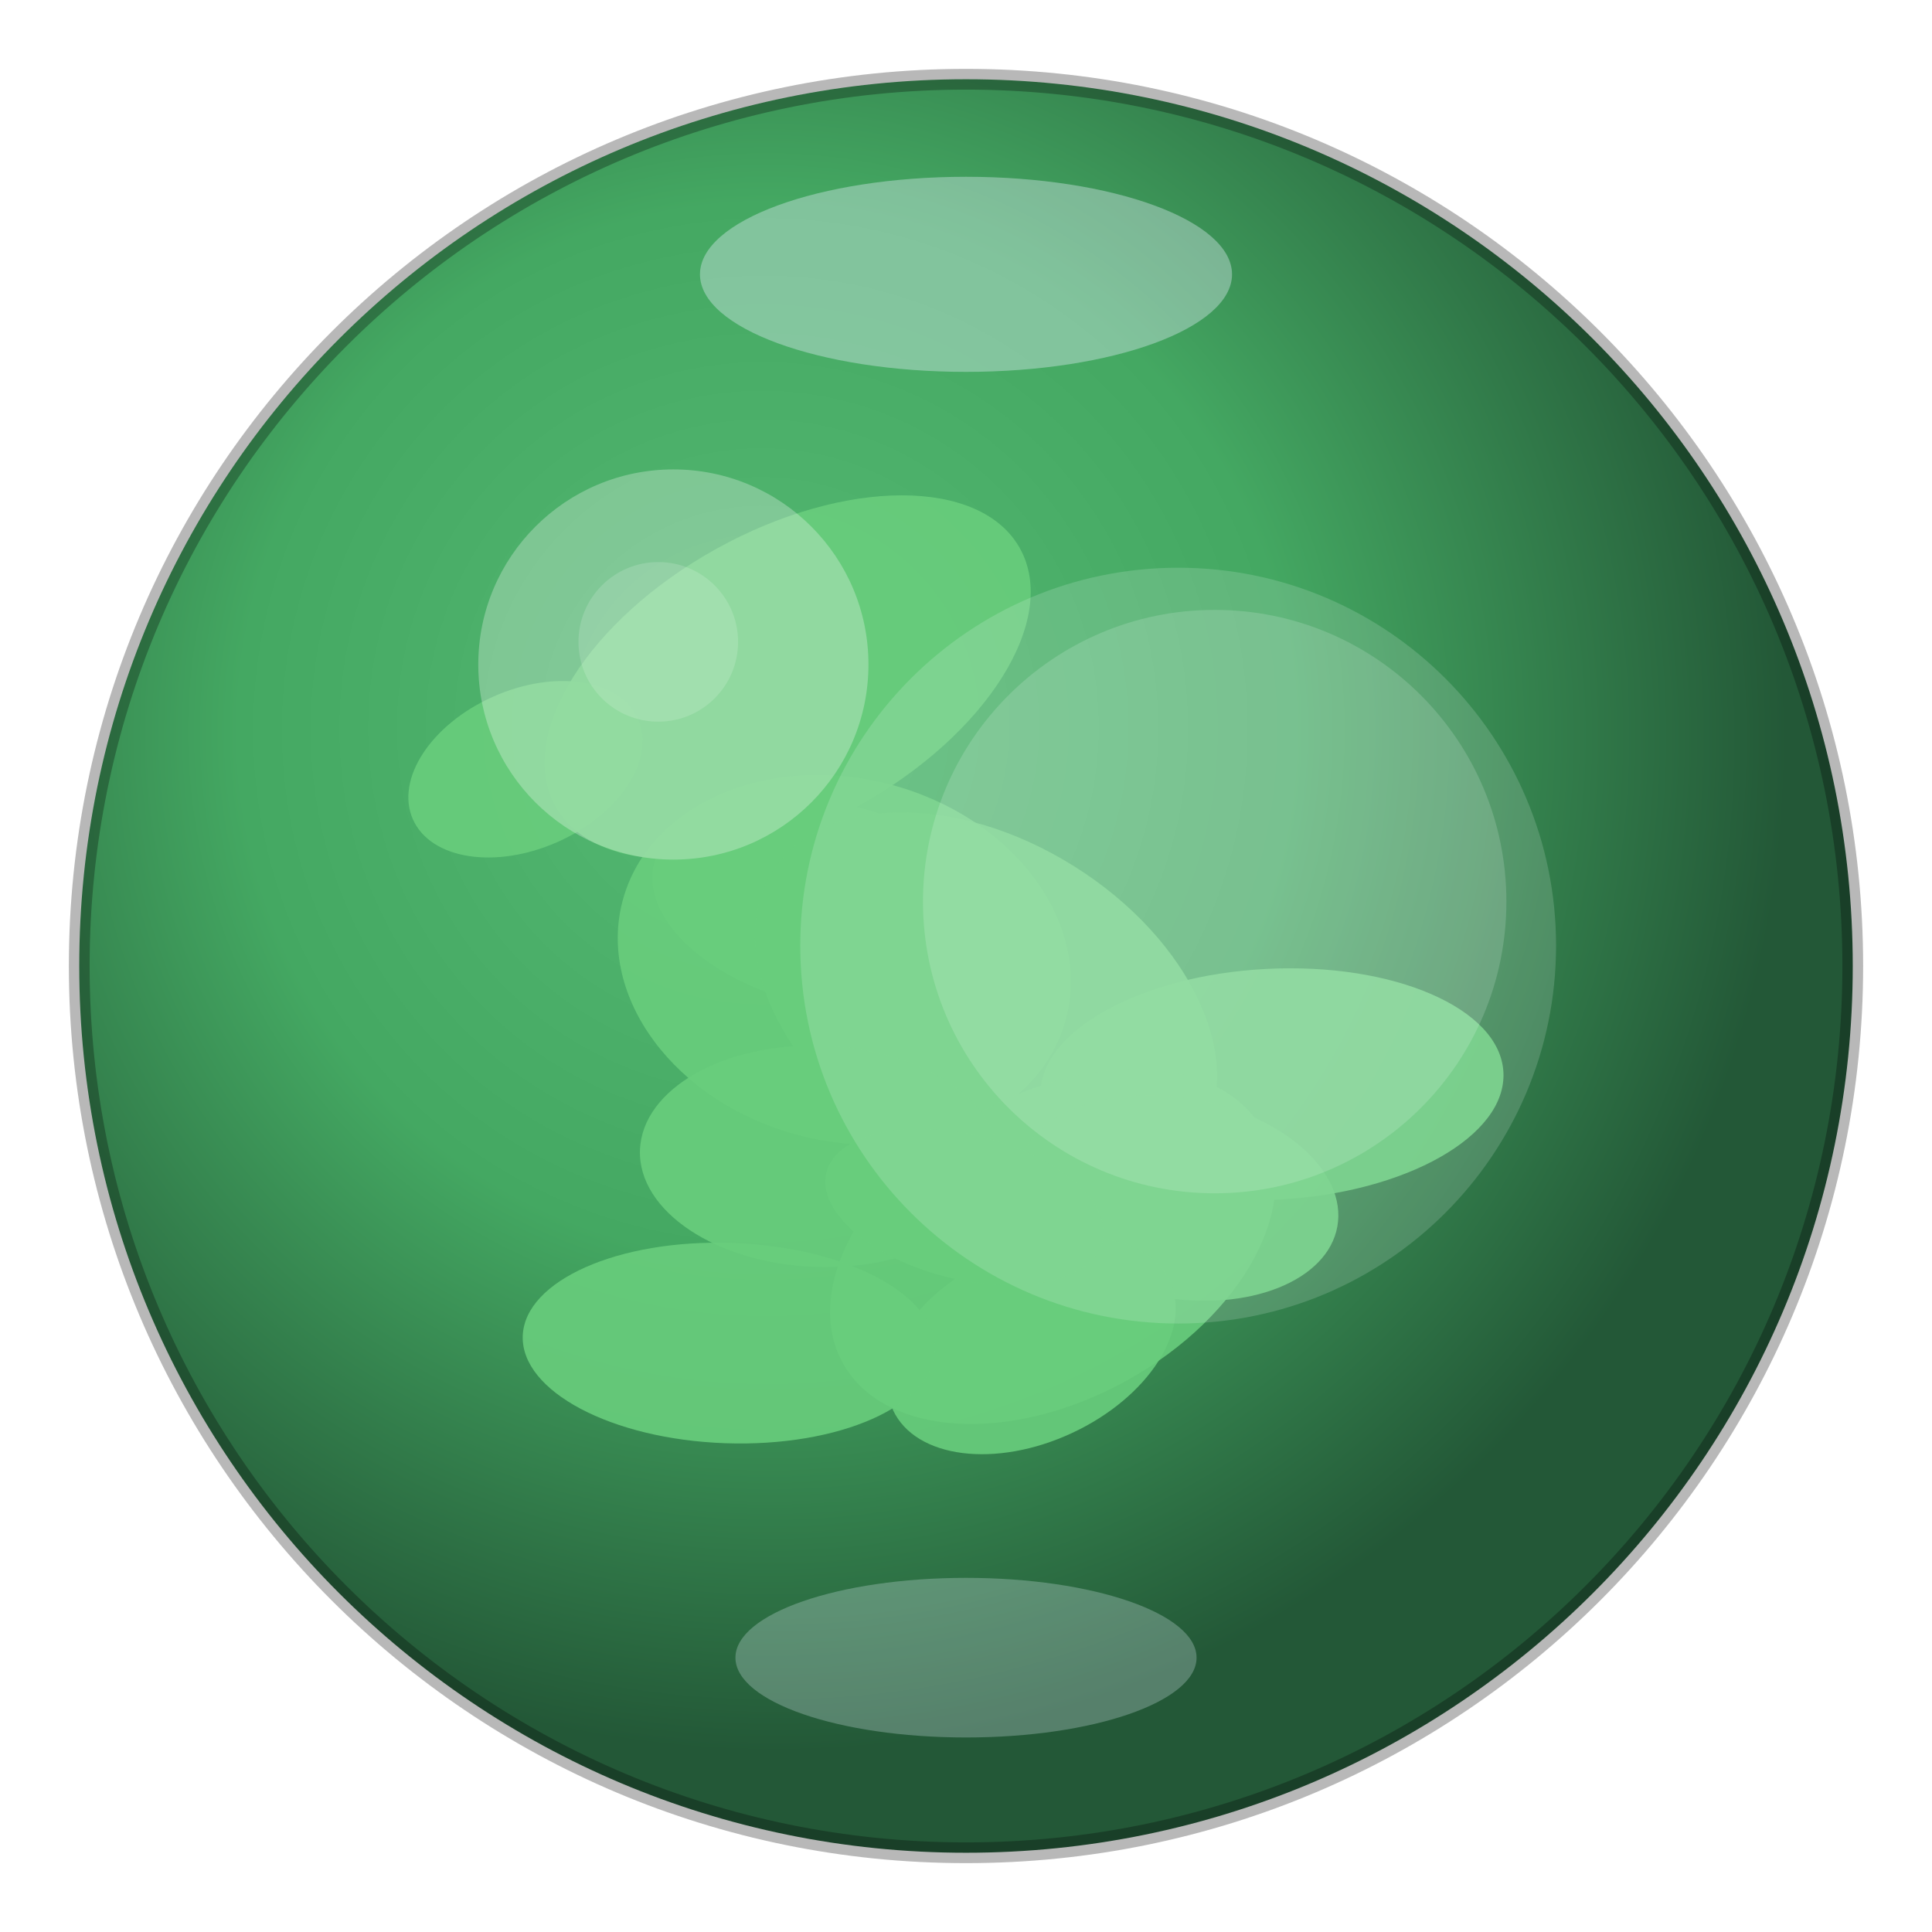
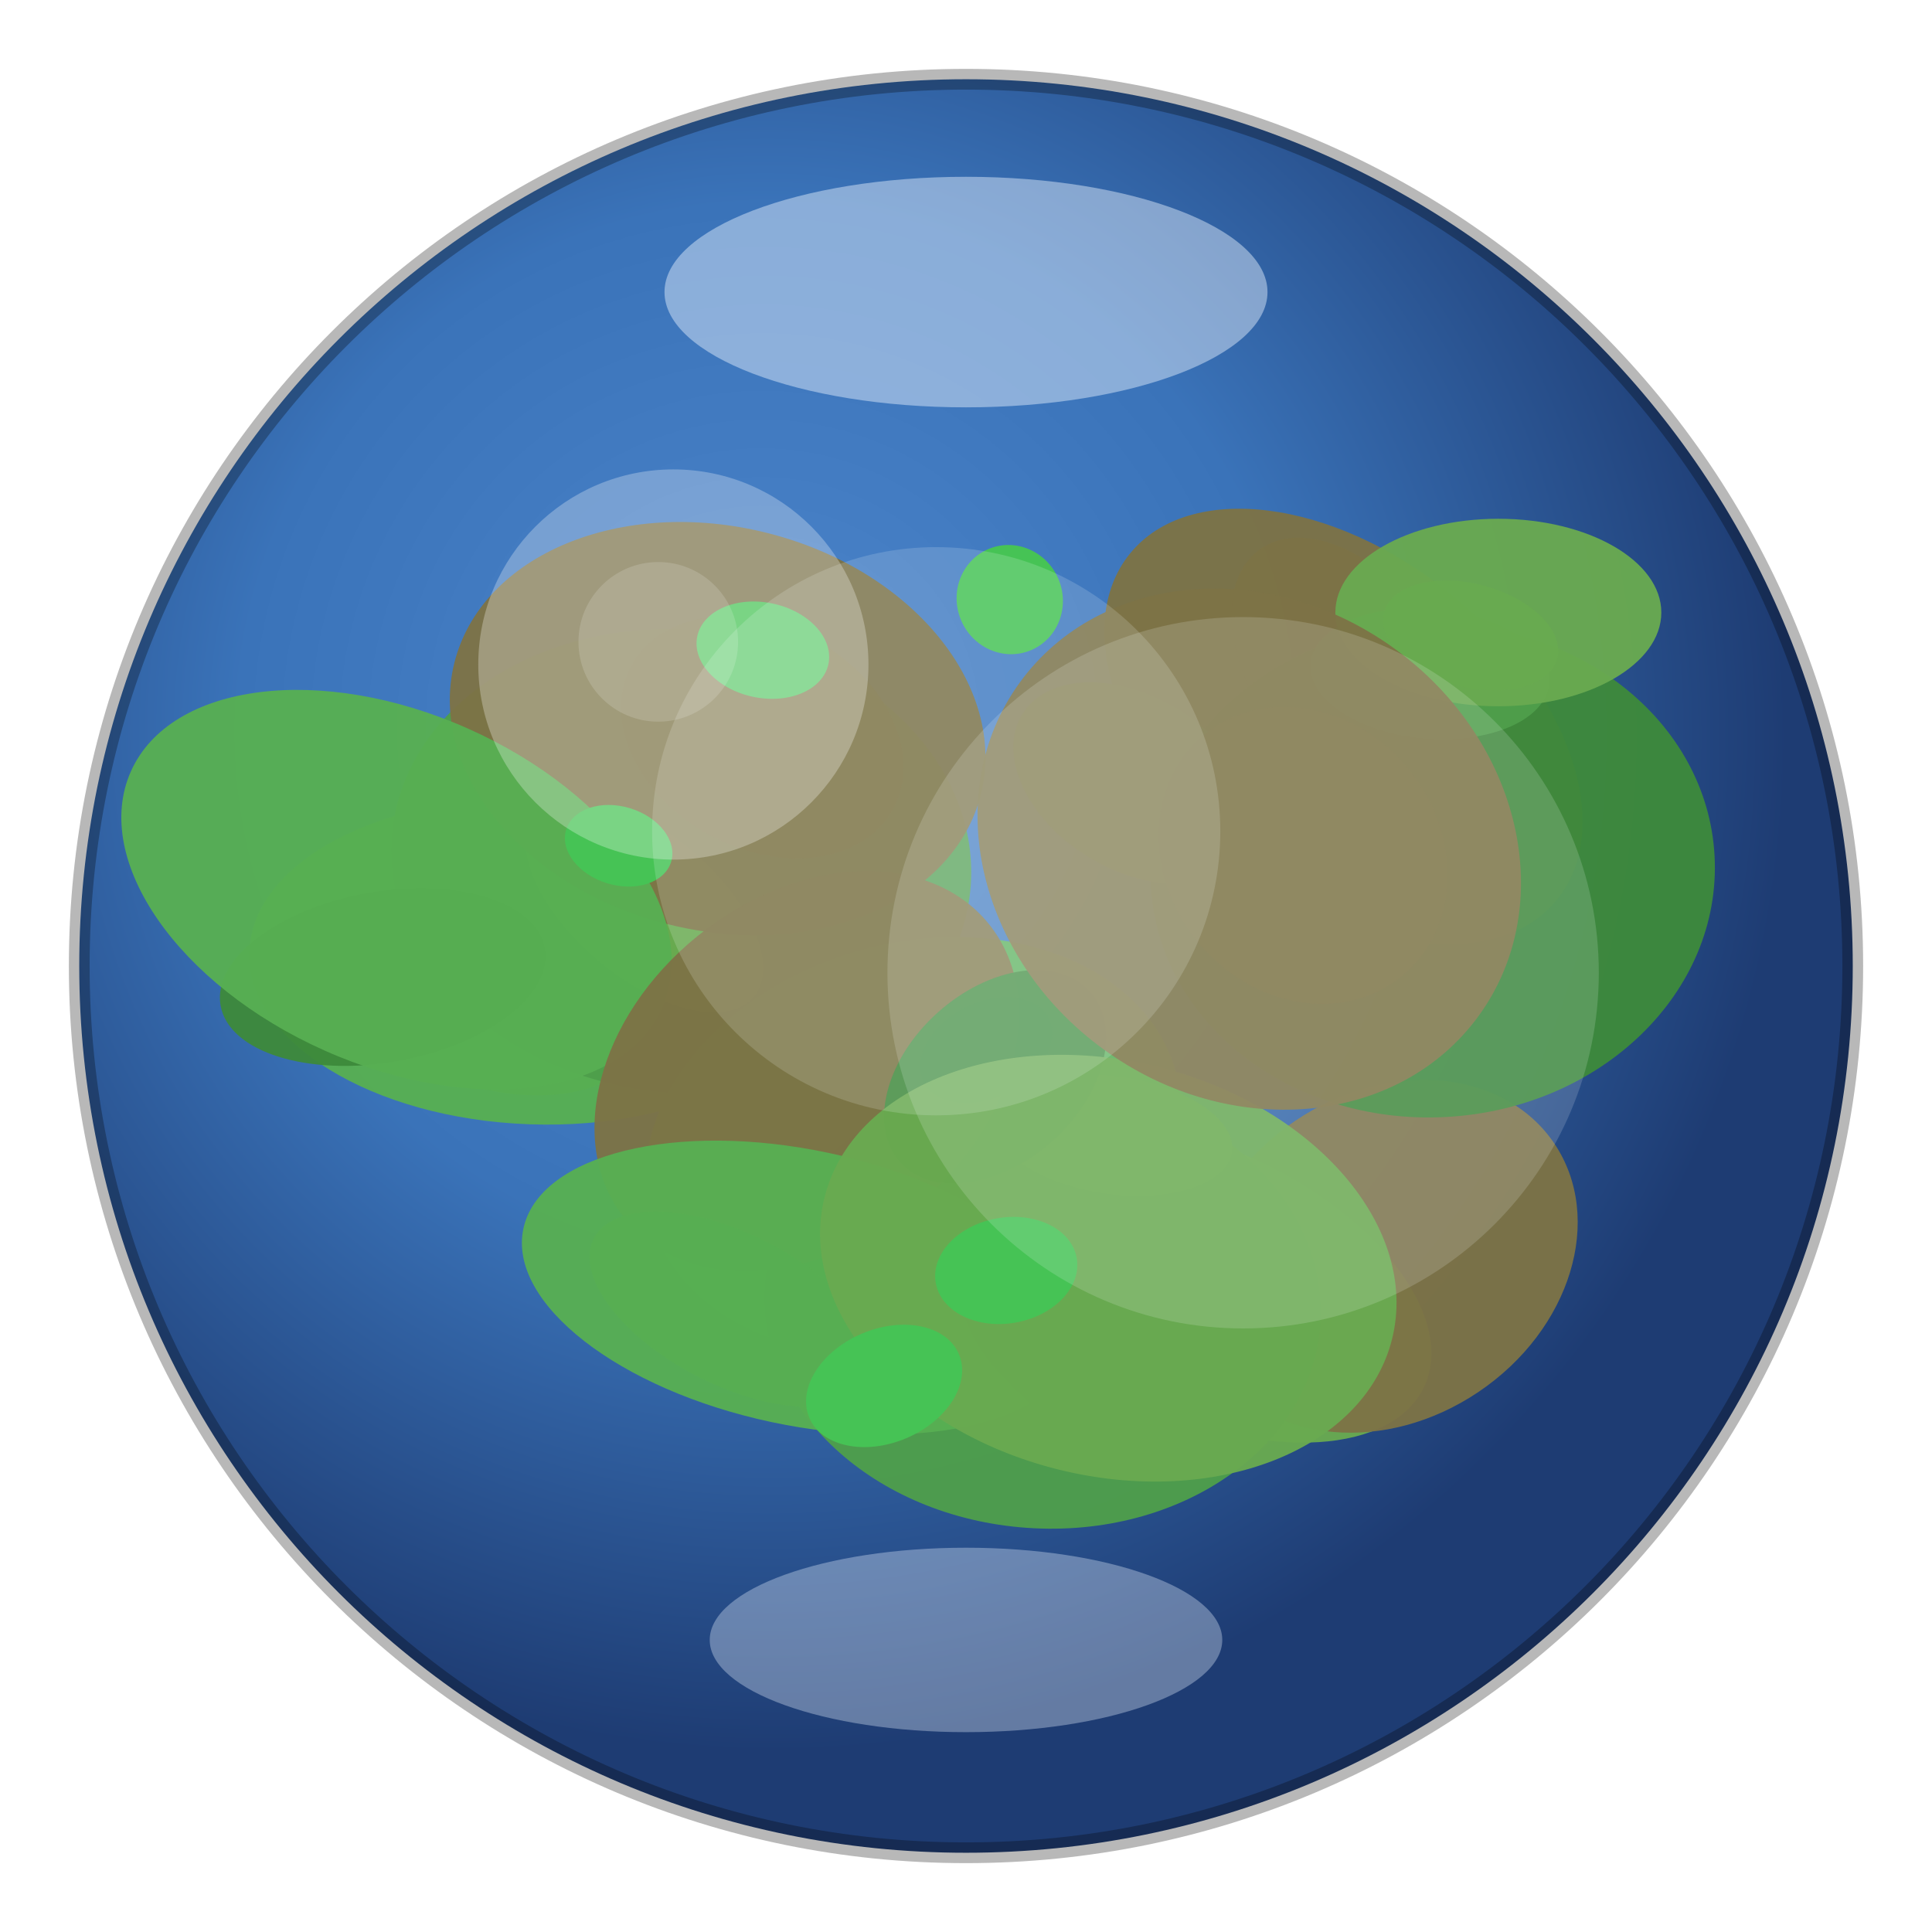
<svg xmlns="http://www.w3.org/2000/svg" width="512" height="512" viewBox="0 0 512 512">
  <defs>
    <radialGradient id="bodyGaia2" cx="39%" cy="37%" r="58%" fx="38%" fy="36%">
-       <stop offset="0%" stop-color="rgb(86,186,116)" />
-       <stop offset="52%" stop-color="rgb(68,168,98)" />
-       <stop offset="100%" stop-color="rgb(35,88,55)" />
+       <stop offset="0%" stop-color="rgb(76,133,203)" />
+       <stop offset="52%" stop-color="rgb(58,115,185)" />
+       <stop offset="100%" stop-color="rgb(30,60,115)" />
    </radialGradient>
  </defs>
  <circle cx="256" cy="256" r="235" fill="url(#bodyGaia2)" />
  <circle cx="256" cy="256" r="235" fill="none" stroke="rgba(0,0,0,0.28)" stroke-width="5.5" />
-   <ellipse cx="208.715" cy="179.484" rx="70.419" ry="38.928" fill="rgba(105,205,125,0.90)" transform="rotate(-29 208.7153 179.4838)" />
-   <ellipse cx="139.261" cy="203.861" rx="32.654" ry="21.062" fill="rgba(105,205,125,0.90)" transform="rotate(-24 139.2615 203.8612)" />
-   <ellipse cx="219.3" cy="239.689" rx="47.255" ry="26.942" fill="rgba(105,205,125,0.90)" transform="rotate(13 219.3001 239.6889)" />
-   <ellipse cx="223.755" cy="254.358" rx="60.804" ry="48.037" fill="rgba(105,205,125,0.90)" transform="rotate(15 223.7555 254.3584)" />
-   <ellipse cx="337.082" cy="287.351" rx="61.423" ry="30.611" fill="rgba(105,205,125,0.90)" transform="rotate(-3 337.0816 287.3505)" />
-   <ellipse cx="261.313" cy="266.589" rx="66.841" ry="43.765" fill="rgba(105,205,125,0.90)" transform="rotate(32 261.3128 266.5893)" />
-   <ellipse cx="279.017" cy="330.383" rx="63.646" ry="40.521" fill="rgba(105,205,125,0.90)" transform="rotate(-29 279.0173 330.3825)" />
-   <ellipse cx="311.964" cy="317.496" rx="43.113" ry="26.584" fill="rgba(105,205,125,0.90)" transform="rotate(10 311.964 317.4963)" />
-   <ellipse cx="217.116" cy="306.435" rx="47.546" ry="29.333" fill="rgba(105,205,125,0.90)" transform="rotate(2 217.1162 306.4352)" />
-   <ellipse cx="273.34" cy="356.606" rx="40.463" ry="25.534" fill="rgba(105,205,125,0.90)" transform="rotate(-25 273.3397 356.6062)" />
-   <ellipse cx="255.606" cy="319.868" rx="37.738" ry="19.144" fill="rgba(105,205,125,0.90)" transform="rotate(14 255.6056 319.8685)" />
-   <ellipse cx="193.161" cy="355.933" rx="54.662" ry="26.55" fill="rgba(105,205,125,0.90)" transform="rotate(2 193.1614 355.9331)" />
-   <ellipse cx="256" cy="72.7" rx="70.5" ry="25.85" fill="rgba(232,242,255,0.37)" />
-   <ellipse cx="256" cy="439.3" rx="61.1" ry="21.15" fill="rgba(232,242,255,0.26)" />
-   <circle cx="312.226" cy="250.602" r="100.147" fill="rgba(245,250,255,0.16)" />
-   <circle cx="321.907" cy="238.931" r="77.303" fill="rgba(245,250,255,0.16)" />
+   <ellipse cx="141.923" cy="254.763" rx="75.867" ry="43.213" fill="rgba(88,175,82,0.96)" transform="rotate(2 141.9233 254.7629)" />
+   <ellipse cx="133.077" cy="267.623" rx="41.727" ry="23.767" fill="rgba(88,175,82,0.88)" transform="rotate(17 141.9233 254.7629)" />
+   <ellipse cx="180.553" cy="228.268" rx="76.982" ry="61.338" fill="rgba(78,158,75,0.96)" transform="rotate(6 180.5532 228.2684)" />
+   <ellipse cx="175.772" cy="233.102" rx="42.34" ry="33.736" fill="rgba(78,158,75,0.88)" transform="rotate(21 180.5532 228.2684)" />
+   <ellipse cx="170.768" cy="239.878" rx="37.832" ry="19.148" fill="rgba(105,170,80,0.96)" transform="rotate(40 170.7683 239.8778)" />
+   <ellipse cx="182.049" cy="238.342" rx="20.808" ry="10.532" fill="rgba(105,170,80,0.88)" transform="rotate(55 170.7683 239.8778)" />
+   <ellipse cx="190.177" cy="193.083" rx="71.909" ry="53.484" fill="rgba(125,115,70,0.96)" transform="rotate(14 190.1774 193.0827)" />
+   <ellipse cx="201.623" cy="189.353" rx="39.55" ry="29.416" fill="rgba(125,115,70,0.88)" transform="rotate(29 190.1774 193.0827)" />
+   <ellipse cx="101.46" cy="258.902" rx="43.668" ry="22.665" fill="rgba(62,138,60,0.96)" transform="rotate(-10 101.4596 258.902)" />
+   <ellipse cx="105.083" cy="235.768" rx="77.056" ry="46.701" fill="rgba(88,175,82,0.96)" transform="rotate(24 105.0829 235.768)" />
+   <ellipse cx="240.045" cy="334.962" rx="51.571" ry="33.308" fill="rgba(78,158,75,0.96)" transform="rotate(-15 240.045 334.9618)" />
+   <ellipse cx="235.49" cy="323.662" rx="28.364" ry="18.319" fill="rgba(78,158,75,0.88)" transform="rotate(0 240.045 334.9618)" />
+   <ellipse cx="318.197" cy="339.828" rx="65.38" ry="35.6" fill="rgba(105,170,80,0.96)" transform="rotate(25 318.1974 339.8281)" />
+   <ellipse cx="308.911" cy="343.817" rx="35.959" ry="19.58" fill="rgba(105,170,80,0.88)" transform="rotate(40 318.1974 339.8281)" />
+   <ellipse cx="367.573" cy="332.926" rx="53.469" ry="43.361" fill="rgba(125,115,70,0.96)" transform="rotate(-34 367.5734 332.9256)" />
+   <ellipse cx="260.805" cy="348.041" rx="42.552" ry="25.507" fill="rgba(62,138,60,0.96)" transform="rotate(7 260.8054 348.041)" />
+   <ellipse cx="242.058" cy="303.693" rx="72.29" ry="53.718" fill="rgba(88,175,82,0.96)" transform="rotate(-16 242.058 303.6927)" />
+   <ellipse cx="276.31" cy="345.72" rx="73.782" ry="59.318" fill="rgba(78,158,75,0.96)" transform="rotate(4 276.3104 345.7202)" />
+   <ellipse cx="294.997" cy="300.882" rx="31.798" ry="15.561" fill="rgba(105,170,80,0.96)" transform="rotate(8 294.9975 300.882)" />
+   <ellipse cx="213.802" cy="283.862" rx="62.039" ry="46.034" fill="rgba(125,115,70,0.96)" transform="rotate(-39 213.8024 283.8618)" />
+   <ellipse cx="263.716" cy="285.368" rx="33.809" ry="22.837" fill="rgba(62,138,60,0.96)" transform="rotate(-42 263.7163 285.3684)" />
+   <ellipse cx="264.857" cy="277.942" rx="18.595" ry="12.56" fill="rgba(62,138,60,0.88)" transform="rotate(-27 263.7163 285.3684)" />
+   <ellipse cx="212.093" cy="341.213" rx="75.03" ry="36.463" fill="rgba(88,175,82,0.96)" transform="rotate(12 212.093 341.2126)" />
+   <ellipse cx="198.691" cy="354.509" rx="41.267" ry="20.055" fill="rgba(88,175,82,0.88)" transform="rotate(27 212.093 341.2126)" />
+   <ellipse cx="287.882" cy="360.002" rx="38.917" ry="18.658" fill="rgba(78,158,75,0.96)" transform="rotate(38 287.8818 360.0024)" />
+   <ellipse cx="272.119" cy="370.734" rx="21.404" ry="10.262" fill="rgba(78,158,75,0.88)" transform="rotate(53 287.8818 360.0024)" />
+   <ellipse cx="293.713" cy="336.087" rx="77.507" ry="54.966" fill="rgba(105,170,80,0.96)" transform="rotate(14 293.7128 336.0866)" />
+   <ellipse cx="356.025" cy="192.577" rx="72.83" ry="45.22" fill="rgba(125,115,70,0.96)" transform="rotate(39 356.0247 192.5767)" />
+   <ellipse cx="345.054" cy="182.994" rx="40.057" ry="24.871" fill="rgba(125,115,70,0.88)" transform="rotate(54 356.0247 192.5767)" />
+   <ellipse cx="379.682" cy="230.81" rx="74.803" ry="65.298" fill="rgba(62,138,60,0.96)" transform="rotate(-3 379.6821 230.8103)" />
+   <ellipse cx="300.196" cy="207.477" rx="34.489" ry="22.916" fill="rgba(88,175,82,0.96)" transform="rotate(32 300.1961 207.4769)" />
+   <ellipse cx="302.078" cy="196.697" rx="18.969" ry="12.604" fill="rgba(88,175,82,0.88)" transform="rotate(47 300.1961 207.4769)" />
+   <ellipse cx="378.913" cy="178.531" rx="31.667" ry="17.203" fill="rgba(78,158,75,0.96)" transform="rotate(5 378.9135 178.5308)" />
+   <ellipse cx="397.074" cy="162.324" rx="43.192" ry="24.844" fill="rgba(105,170,80,0.96)" transform="rotate(0 397.0744 162.3244)" />
+   <ellipse cx="391.556" cy="170.099" rx="23.755" ry="13.664" fill="rgba(105,170,80,0.88)" transform="rotate(15 397.0744 162.3244)" />
+   <ellipse cx="331.067" cy="225.031" rx="75.153" ry="65.615" fill="rgba(125,115,70,0.96)" transform="rotate(36 331.067 225.0307)" />
+   <ellipse cx="341.335" cy="214.983" rx="41.334" ry="36.088" fill="rgba(125,115,70,0.88)" transform="rotate(51 331.067 225.0307)" />
+   <ellipse cx="256" cy="77.4" rx="79.9" ry="30.55" fill="rgba(235,245,255,0.45)" />
+   <ellipse cx="256" cy="434.6" rx="67.915" ry="24.44" fill="rgba(235,245,255,0.34)" />
+   <ellipse cx="234.297" cy="367.284" rx="21.538" ry="15.054" fill="rgba(70,195,85,165)" transform="rotate(-23 234.2971 367.2841)" />
+   <ellipse cx="163.946" cy="224.137" rx="14.548" ry="10.397" fill="rgba(70,195,85,165)" transform="rotate(17 163.9463 224.1365)" />
+   <ellipse cx="267.597" cy="158.899" rx="14.008" ry="14.54" fill="rgba(70,195,85,165)" transform="rotate(-22 267.5971 158.8993)" />
+   <ellipse cx="266.662" cy="336.688" rx="18.965" ry="14.023" fill="rgba(70,195,85,165)" transform="rotate(-10 266.6624 336.6884)" />
+   <ellipse cx="202.163" cy="172.302" rx="17.763" ry="12.629" fill="rgba(70,195,85,165)" transform="rotate(12 202.1628 172.3018)" />
+   <circle cx="248.101" cy="220.288" r="75.292" fill="rgba(245,250,255,0.16)" />
+   <circle cx="329.44" cy="257.792" r="94.258" fill="rgba(245,250,255,0.16)" />
  <circle cx="178.45" cy="176.1" r="51.7" fill="rgba(255,255,255,0.28)" />
  <circle cx="174.45" cy="170.1" r="21.15" fill="rgba(255,255,255,0.15)" />
</svg>
